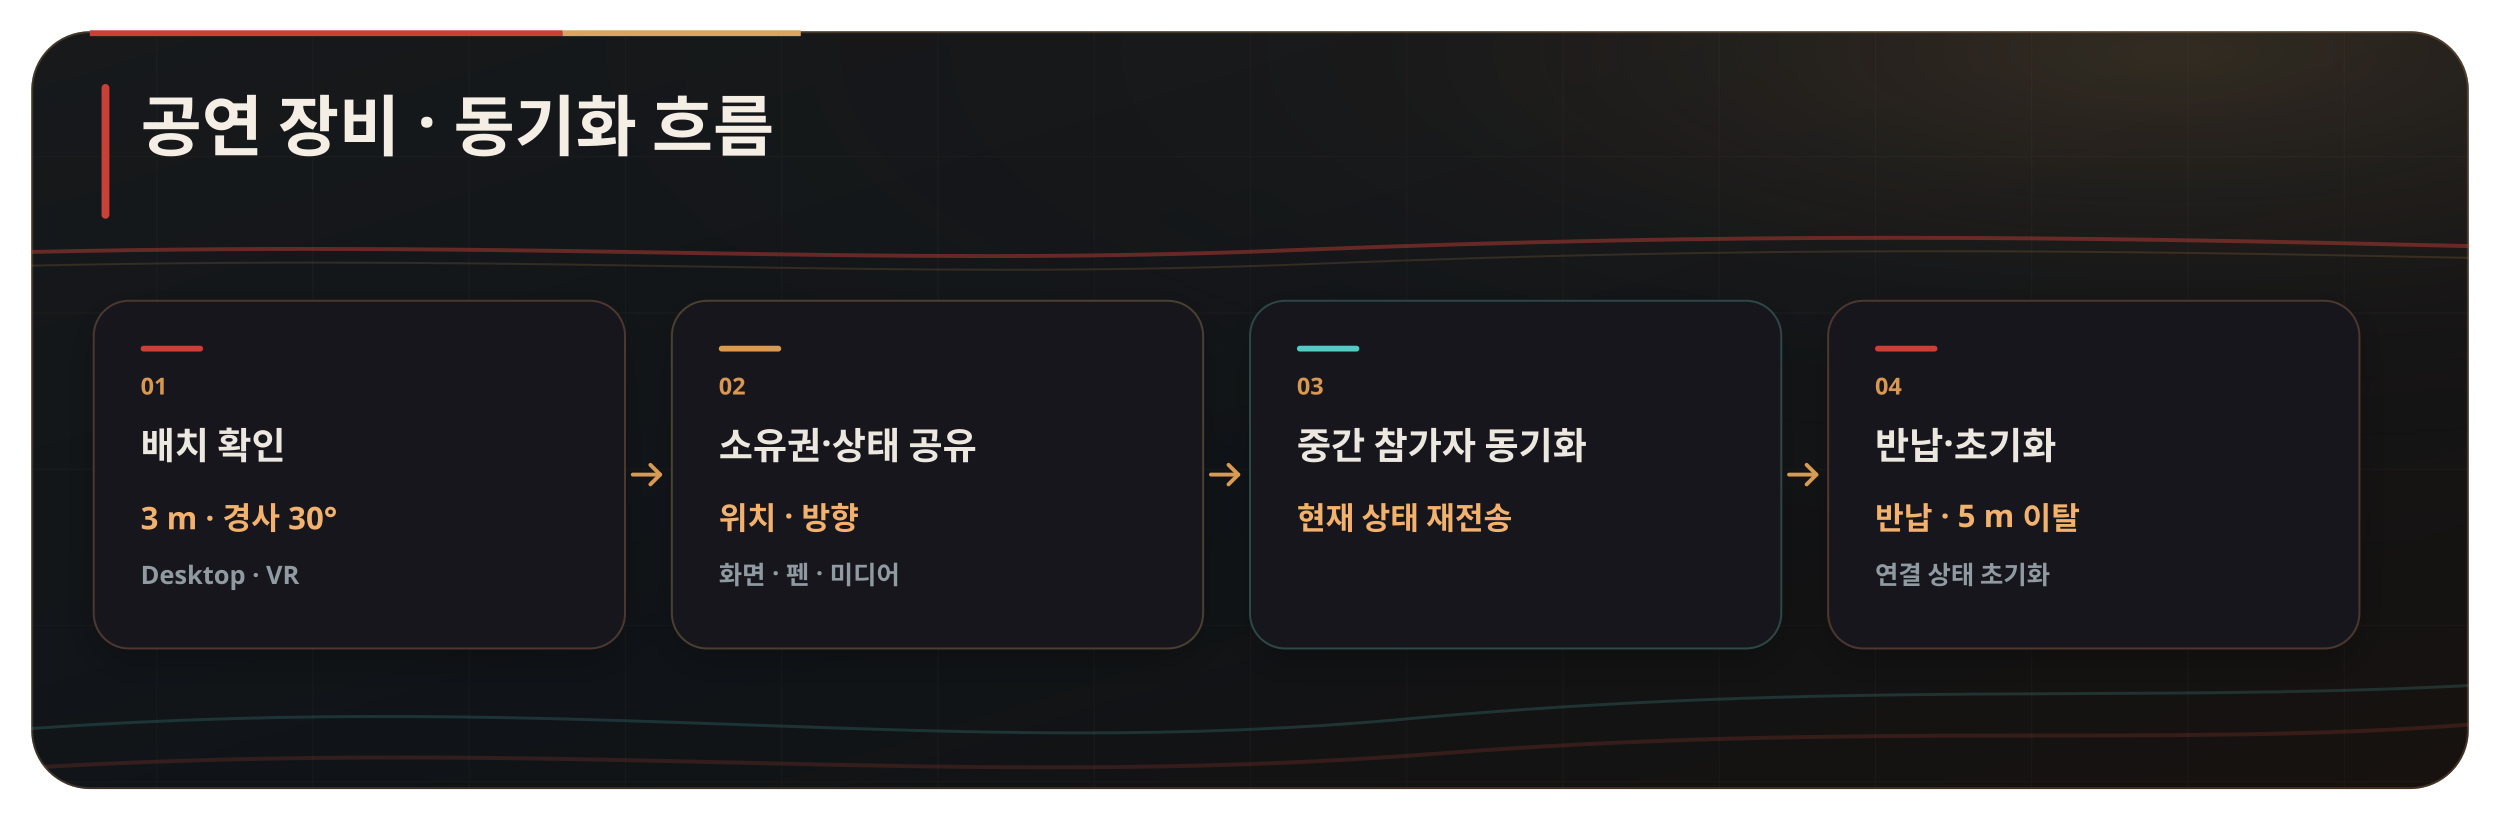
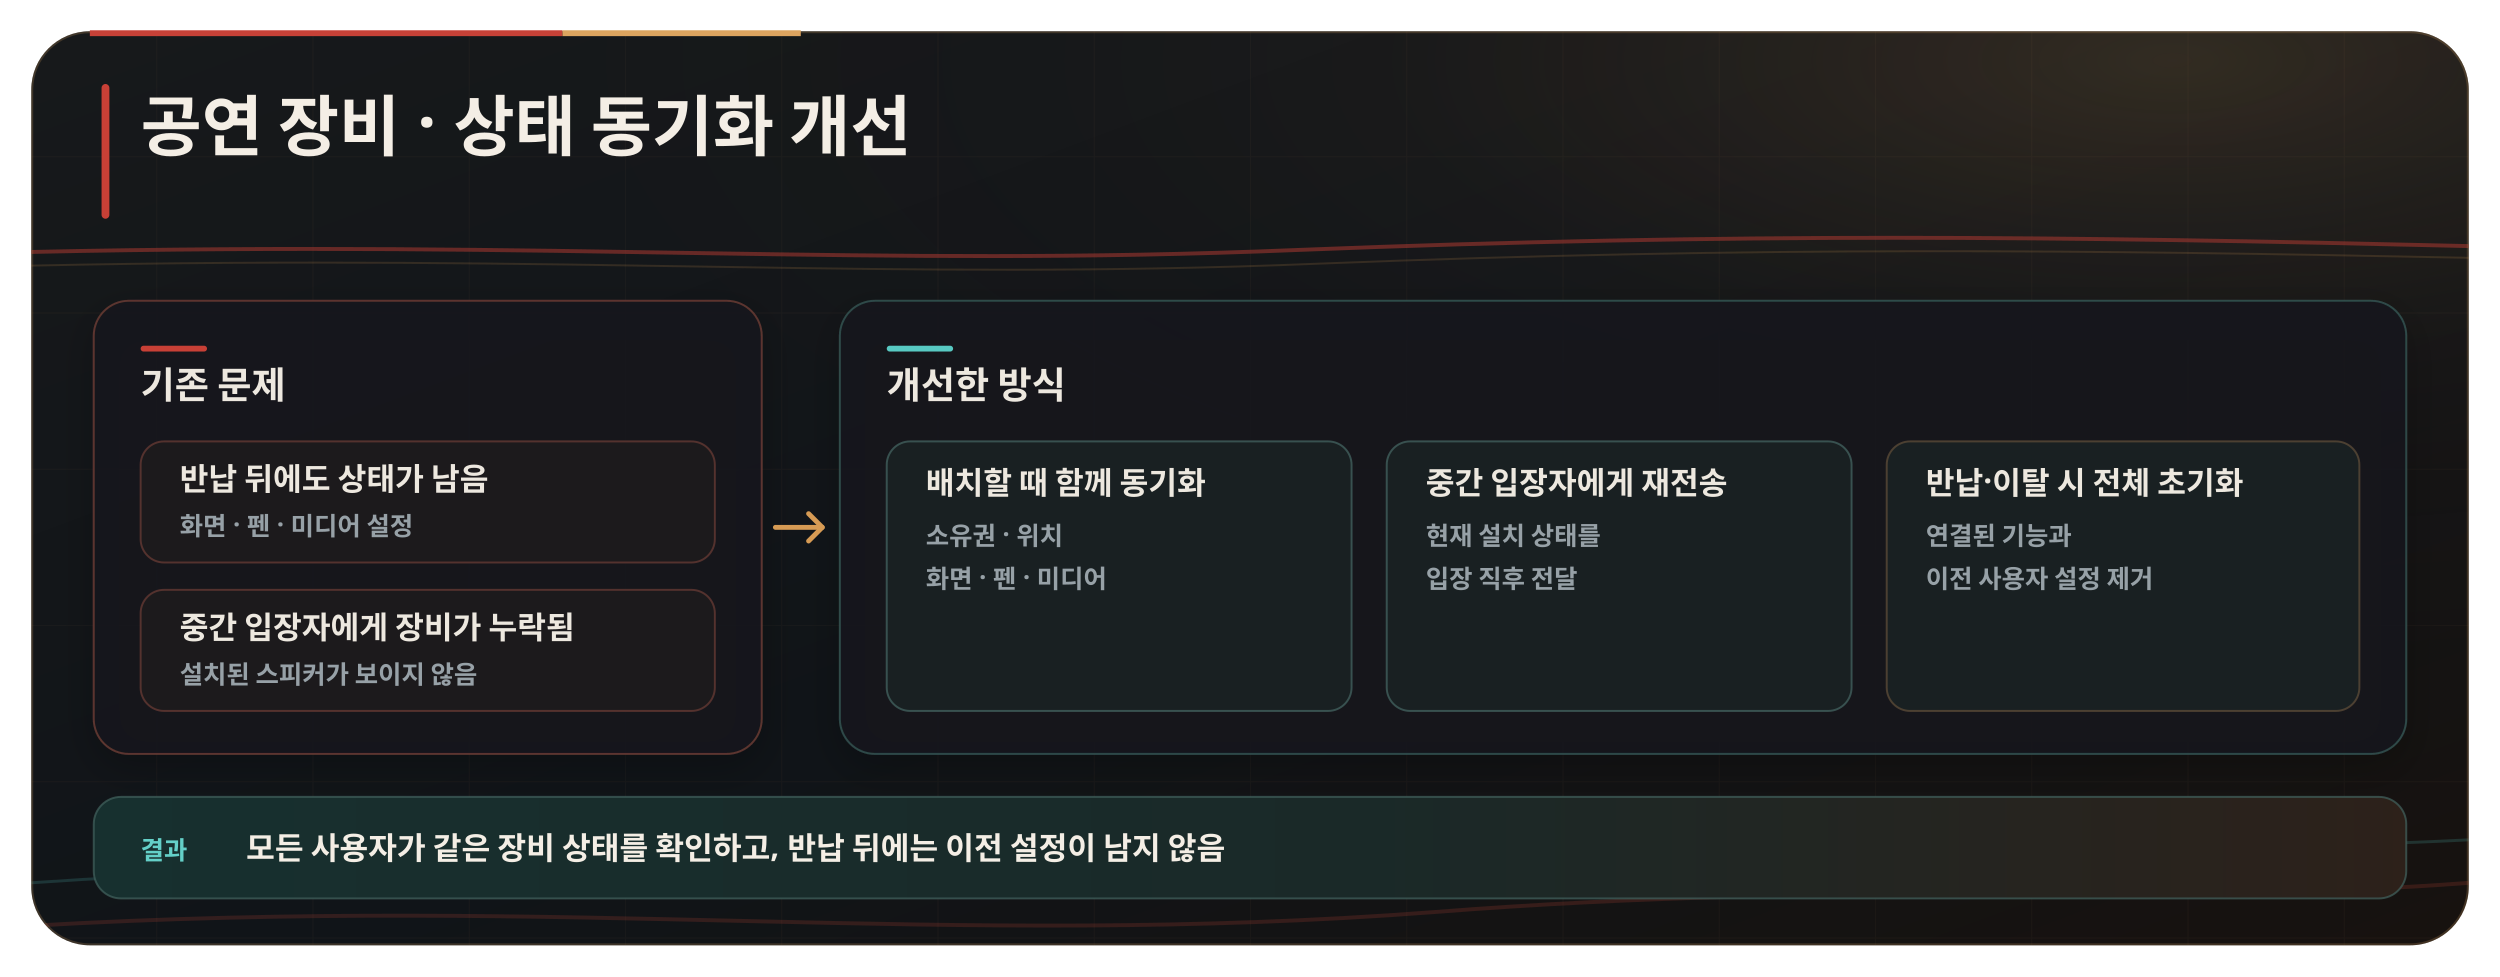
- <svg xmlns="http://www.w3.org/2000/svg" width="1280" height="420" viewBox="0 0 1280 420" role="img" aria-labelledby="title desc">
+ <svg xmlns="http://www.w3.org/2000/svg" width="1280" height="500" viewBox="0 0 1280 500" role="img" aria-labelledby="title desc">
  <defs>
    <linearGradient id="panelBackground" x1="0" y1="0" x2="1" y2="1">
      <stop offset="0" stop-color="#17191b" />
      <stop offset="0.55" stop-color="#101418" />
      <stop offset="1" stop-color="#17120f" />
    </linearGradient>
    <radialGradient id="stationLight" cx="88%" cy="3%" r="76%">
      <stop offset="0" stop-color="#d69a50" stop-opacity="0.17" />
      <stop offset="0.42" stop-color="#a46531" stop-opacity="0.045" />
      <stop offset="1" stop-color="#000000" stop-opacity="0" />
    </radialGradient>
+     <linearGradient id="resultBar" x1="0" y1="0" x2="1" y2="0">
+       <stop offset="0" stop-color="#17302f" />
+       <stop offset="0.55" stop-color="#1a2928" />
+       <stop offset="1" stop-color="#2d211a" />
+     </linearGradient>
    <pattern id="streetGrid" width="80" height="80" patternUnits="userSpaceOnUse">
      <path d="M80 0H0V80" fill="none" stroke="#e9c08a" stroke-opacity="0.035" />
    </pattern>
-     <filter id="cardShadow" x="-10%" y="-15%" width="120%" height="135%">
+     <filter id="cardShadow" x="-8%" y="-12%" width="116%" height="130%">
      <feDropShadow dx="0" dy="7" stdDeviation="10" flood-color="#000000" flood-opacity="0.24" />
    </filter>
    <clipPath id="panelClip">
-       <rect x="16" y="16" width="1248" height="388" rx="30" />
+       <rect x="16" y="16" width="1248" height="468" rx="30" />
    </clipPath>
    <style>
      text { font-family: Pretendard, "Noto Sans KR", "Segoe UI", sans-serif; }
      .title { fill: #f4eee5; font-size: 34px; font-weight: 750; }
-       .step { fill: #d99852; font-size: 12px; font-weight: 750; }
-       .card-title { fill: #ede8df; font-size: 19px; font-weight: 700; }
-       .primary { fill: #f2b16d; font-size: 16px; font-weight: 700; }
-       .secondary { fill: #8f9aa1; font-size: 13px; font-weight: 600; }
+       .section { fill: #ede8df; font-size: 19px; font-weight: 700; }
+       .item-title { fill: #ede8df; font-size: 16px; font-weight: 700; }
+       .item-body { fill: #97a1a7; font-size: 13px; font-weight: 600; }
+       .result-label { fill: #64d0c8; font-size: 13px; font-weight: 750; }
+       .result-text { fill: #f4eee5; font-size: 16px; font-weight: 700; }
    </style>
  </defs>
  <g clip-path="url(#panelClip)">
-     <rect x="16" y="16" width="1248" height="388" rx="30" fill="url(#panelBackground)" />
-     <rect x="16" y="16" width="1248" height="388" rx="30" fill="url(#stationLight)" />
-     <rect x="16" y="16" width="1248" height="388" rx="30" fill="url(#streetGrid)" />
+     <rect x="16" y="16" width="1248" height="468" rx="30" fill="url(#panelBackground)" />
+     <rect x="16" y="16" width="1248" height="468" rx="30" fill="url(#stationLight)" />
+     <rect x="16" y="16" width="1248" height="468" rx="30" fill="url(#streetGrid)" />
    <path d="M16 129 C290 123 445 137 664 128 C890 119 1055 121 1264 126" fill="none" stroke="#a83831" stroke-opacity="0.56" stroke-width="2" />
    <path d="M16 136 C295 130 456 144 675 135 C902 126 1068 128 1264 132" fill="none" stroke="#df9d53" stroke-opacity="0.16" />
-     <path d="M16 373 C300 353 483 390 721 368 C943 348 1088 360 1264 351" fill="none" stroke="#54c9c2" stroke-opacity="0.18" stroke-width="1.5" />
-     <path d="M16 393 C292 377 484 405 734 386 C951 369 1110 383 1264 371" fill="none" stroke="#b34236" stroke-opacity="0.22" stroke-width="2" />
+     <path d="M16 452 C300 432 483 469 721 447 C943 427 1088 439 1264 430" fill="none" stroke="#54c9c2" stroke-opacity="0.18" stroke-width="1.5" />
+     <path d="M16 474 C292 458 484 486 734 467 C951 450 1110 464 1264 452" fill="none" stroke="#b34236" stroke-opacity="0.22" stroke-width="2" />
  </g>
-   <rect x="16.5" y="16.5" width="1247" height="387" rx="29.5" fill="none" stroke="#b98a55" stroke-opacity="0.26" />
+   <rect x="16.5" y="16.5" width="1247" height="467" rx="29.5" fill="none" stroke="#b98a55" stroke-opacity="0.26" />
  <path d="M46 17 H288" stroke="#c74137" stroke-width="3" />
  <path d="M288 17 H410" stroke="#dca45f" stroke-width="3" />
  <rect x="52" y="43" width="4" height="69" rx="2" fill="#c84036" />
-   <text x="72" y="77" class="title">공연 장비 · 동기화 흐름</text>
+   <text x="72" y="77" class="title">공연 장비 · 상태 동기화 개선</text>
  <g filter="url(#cardShadow)">
-     <rect x="48" y="154" width="272" height="178" rx="18" fill="#14191d" fill-opacity="0.96" stroke="#5c4036" stroke-opacity="0.78" />
-     <rect x="344" y="154" width="272" height="178" rx="18" fill="#14191d" fill-opacity="0.96" stroke="#5b4b38" stroke-opacity="0.78" />
-     <rect x="640" y="154" width="272" height="178" rx="18" fill="#14191d" fill-opacity="0.96" stroke="#355553" stroke-opacity="0.78" />
-     <rect x="936" y="154" width="272" height="178" rx="18" fill="#14191d" fill-opacity="0.96" stroke="#5c4036" stroke-opacity="0.78" />
+     <rect x="48" y="154" width="342" height="232" rx="18" fill="#17171a" fill-opacity="0.97" stroke="#6b3c35" stroke-opacity="0.82" />
+     <rect x="430" y="154" width="802" height="232" rx="18" fill="#14191d" fill-opacity="0.97" stroke="#355553" stroke-opacity="0.82" />
  </g>
-   <rect x="72" y="177" width="32" height="3" rx="1.5" fill="#c84036" />
-   <text x="72" y="202" class="step">01</text>
-   <text x="72" y="235" class="card-title">배치 확인</text>
-   <text x="72" y="271" class="primary">3 m · 경사 30°</text>
-   <text x="72" y="299" class="secondary">Desktop · VR</text>
-   <rect x="368" y="177" width="32" height="3" rx="1.5" fill="#d79b54" />
-   <text x="368" y="202" class="step">02</text>
-   <text x="368" y="235" class="card-title">소유권·상태 공유</text>
-   <text x="368" y="271" class="primary">위치 · 방향</text>
-   <text x="368" y="299" class="secondary">화면 · 펜 · 미디어</text>
-   <rect x="664" y="177" width="32" height="3" rx="1.5" fill="#58c9c2" />
-   <text x="664" y="202" class="step">03</text>
-   <text x="664" y="235" class="card-title">중간 참가자 동기화</text>
-   <text x="664" y="271" class="primary">현재 상태 재전송</text>
-   <rect x="960" y="177" width="32" height="3" rx="1.5" fill="#c84036" />
-   <text x="960" y="202" class="step">04</text>
-   <text x="960" y="235" class="card-title">반납·초기화</text>
-   <text x="960" y="271" class="primary">반납 · 5 m 이탈</text>
-   <text x="960" y="299" class="secondary">연결 상태 초기화</text>
-   <g fill="none" stroke="#d79b54" stroke-width="2" stroke-linecap="round" stroke-linejoin="round">
-     <path d="M324 243 H338" />
-     <path d="M333 238 L338 243 L333 248" />
-     <path d="M620 243 H634" />
-     <path d="M629 238 L634 243 L629 248" />
-     <path d="M916 243 H930" />
-     <path d="M925 238 L930 243 L925 248" />
-   </g>
+   <rect x="72" y="177" width="34" height="3" rx="1.5" fill="#c84036" />
+   <text x="72" y="204" class="section">기존 문제</text>
+   <rect x="72" y="226" width="294" height="62" rx="12" fill="#1c1a1c" stroke="#6b3c35" stroke-opacity="0.72" />
+   <text x="92" y="251" class="item-title">반납 뒤에도 상태가 남음</text>
+   <text x="92" y="274" class="item-body">화면 · 펜 · 미디어 설정</text>
+   <rect x="72" y="302" width="294" height="62" rx="12" fill="#1c1a1c" stroke="#6b3c35" stroke-opacity="0.72" />
+   <text x="92" y="327" class="item-title">중간 입장자에게 장비가 누락됨</text>
+   <text x="92" y="350" class="item-body">설치된 스피커가 보이지 않음</text>
+   <path d="M397 270 H421" stroke="#d79b54" stroke-width="2.5" stroke-linecap="round" />
+   <path d="M414 263 L421 270 L414 277" fill="none" stroke="#d79b54" stroke-width="2.5" stroke-linecap="round" stroke-linejoin="round" />
+   <rect x="454" y="177" width="34" height="3" rx="1.5" fill="#58c9c2" />
+   <text x="454" y="204" class="section">개선한 방식</text>
+   <rect x="454" y="226" width="238" height="138" rx="12" fill="#192022" stroke="#42615e" stroke-opacity="0.78" />
+   <text x="474" y="253" class="item-title">배치할 때 함께 동기화</text>
+   <text x="474" y="279" class="item-body">소유권 · 위치</text>
+   <text x="474" y="301" class="item-body">화면 · 펜 · 미디어</text>
+   <rect x="710" y="226" width="238" height="138" rx="12" fill="#192022" stroke="#42615e" stroke-opacity="0.78" />
+   <text x="730" y="253" class="item-title">중간 입장자에게 재전송</text>
+   <text x="730" y="279" class="item-body">현재 설치 상태를</text>
+   <text x="730" y="301" class="item-body">입장 직후 전달</text>
+   <rect x="966" y="226" width="242" height="138" rx="12" fill="#192022" stroke="#5b4b38" stroke-opacity="0.78" />
+   <text x="986" y="253" class="item-title">반납·이탈 시 전체 초기화</text>
+   <text x="986" y="279" class="item-body">연결된 기능과</text>
+   <text x="986" y="301" class="item-body">이전 사용자 설정 제거</text>
+   <rect x="48" y="408" width="1184" height="52" rx="14" fill="url(#resultBar)" stroke="#42615e" stroke-opacity="0.72" />
+   <text x="72" y="440" class="result-label">결과</text>
+   <text x="126" y="440" class="result-text">모든 사용자가 같은 장비 상태를 확인하고, 반납 뒤에는 이전 설정이 남지 않음</text>
</svg>
